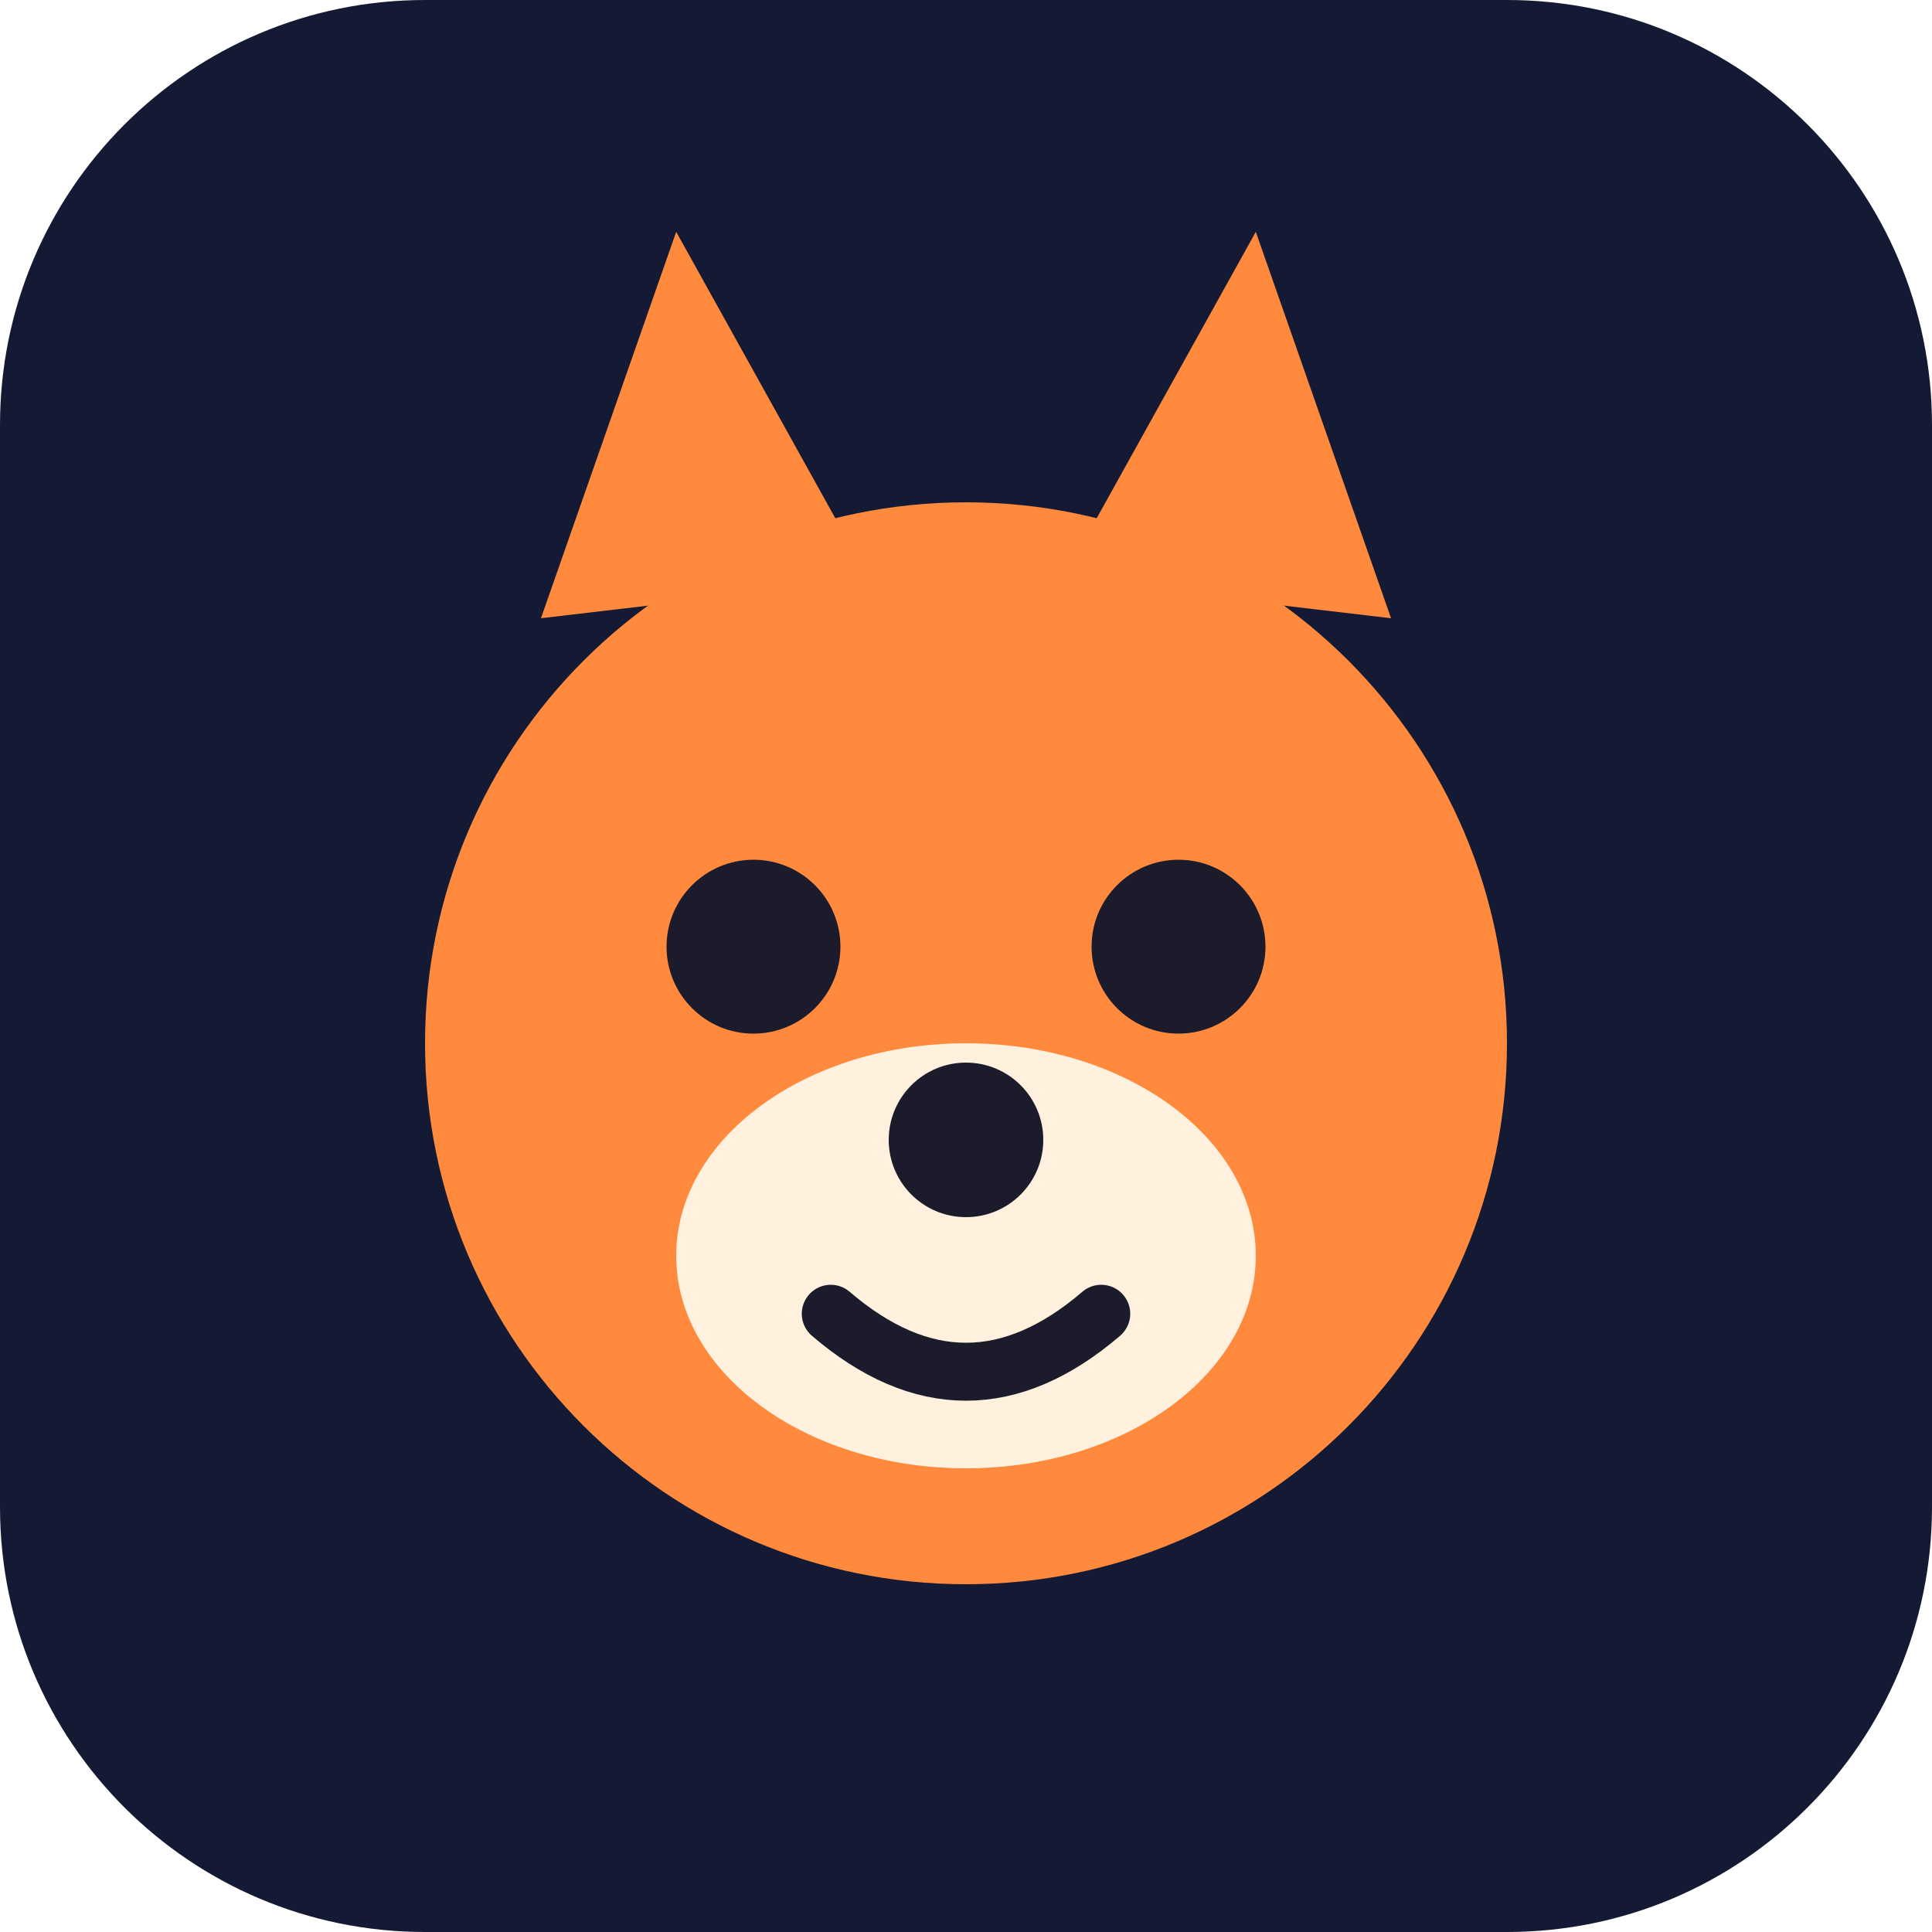
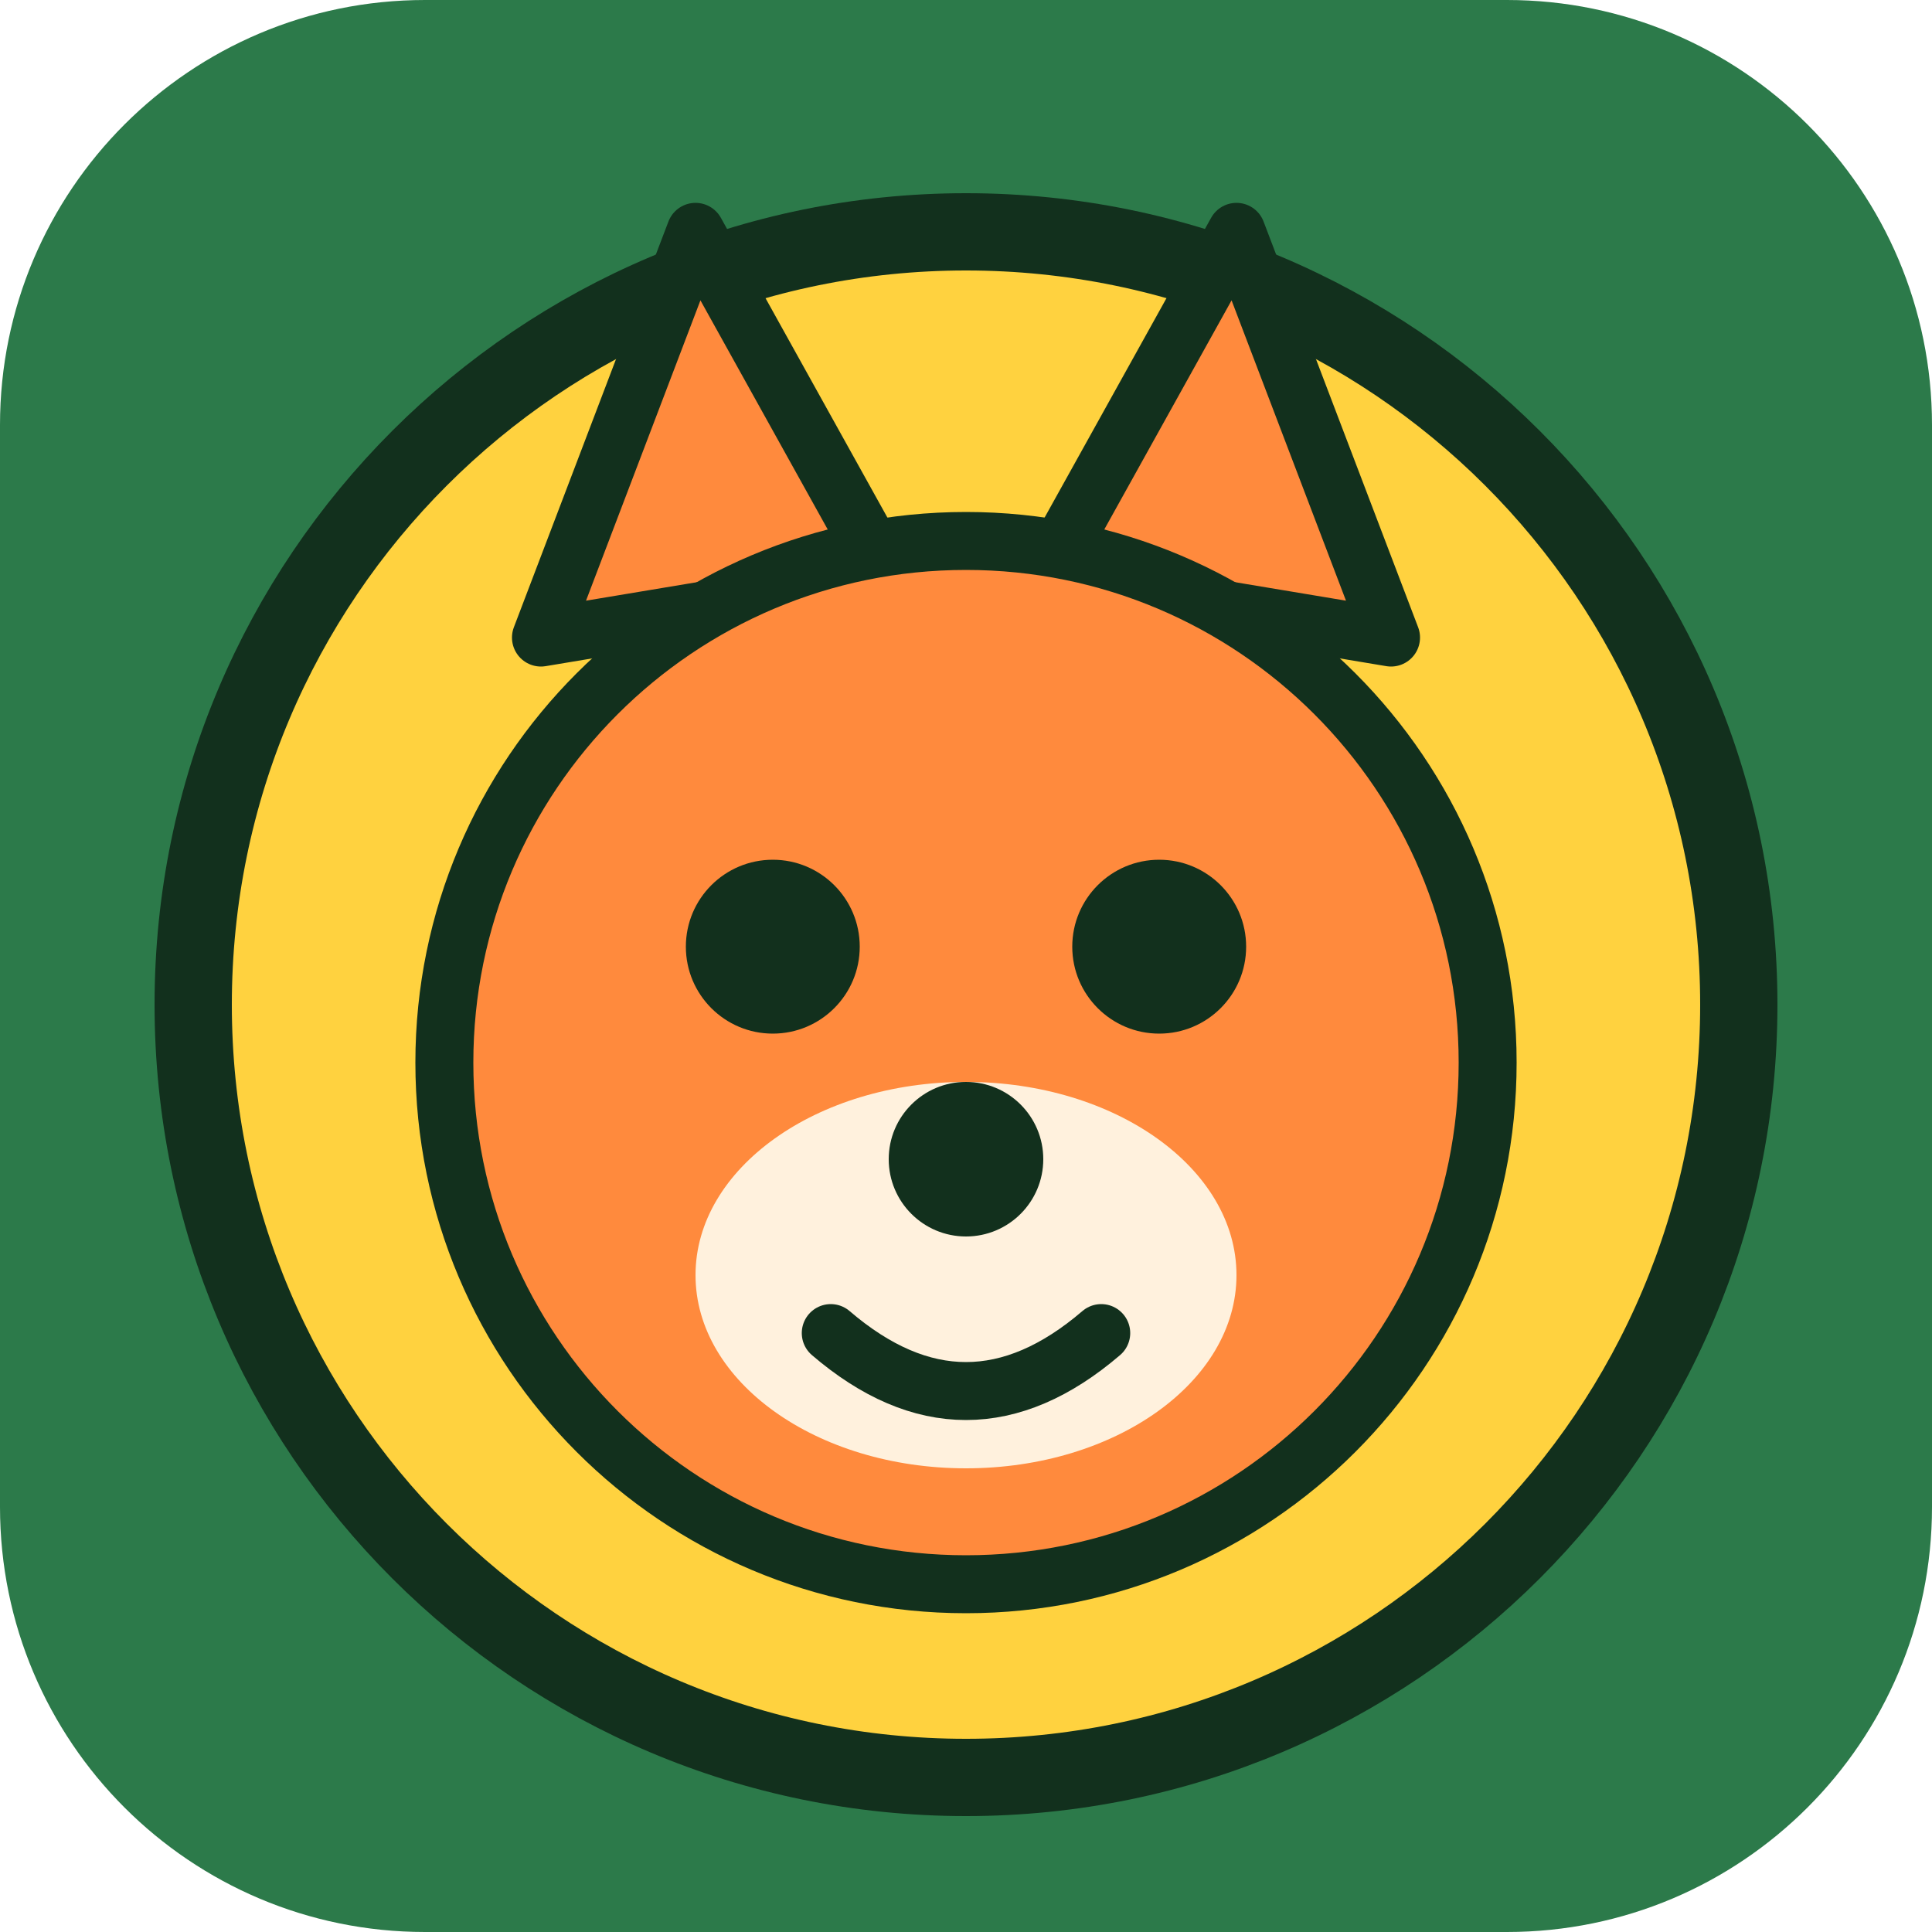
<svg xmlns="http://www.w3.org/2000/svg" viewBox="0 0 100 100">
-   <rect width="100" height="100" rx="22" fill="#141a33" />
-   <path d="M28 32 L35 12 L45 30 Z" fill="#ff8a3d" />
-   <path d="M72 32 L65 12 L55 30 Z" fill="#ff8a3d" />
-   <circle cx="50" cy="54" r="28" fill="#ff8a3d" />
-   <ellipse cx="50" cy="65" rx="15" ry="11" fill="#fff1dd" />
-   <circle cx="50" cy="59" r="4" fill="#1b1b2b" />
-   <circle cx="39" cy="49" r="4.5" fill="#1b1b2b" />
-   <circle cx="61" cy="49" r="4.5" fill="#1b1b2b" />
-   <path d="M43 68 q7 6 14 0" stroke="#1b1b2b" stroke-width="3" fill="none" stroke-linecap="round" />
+   <rect width="100" height="100" rx="22" fill="#2c7a4a" />
+   <circle cx="50" cy="52" r="40" fill="#ffd23f" stroke="#12301d" stroke-width="4" />
+   <path d="M28 33 L36 12 L46 30 Z" fill="#ff8a3d" stroke="#12301d" stroke-width="3" stroke-linejoin="round" />
+   <path d="M72 33 L64 12 L54 30 Z" fill="#ff8a3d" stroke="#12301d" stroke-width="3" stroke-linejoin="round" />
+   <circle cx="50" cy="55" r="27" fill="#ff8a3d" stroke="#12301d" stroke-width="3" />
+   <ellipse cx="50" cy="66" rx="14" ry="10" fill="#fff1dd" />
+   <circle cx="50" cy="60" r="4" fill="#12301d" />
+   <circle cx="40" cy="49" r="4.5" fill="#12301d" />
+   <circle cx="60" cy="49" r="4.5" fill="#12301d" />
+   <path d="M43 69 q7 6 14 0" stroke="#12301d" stroke-width="3" fill="none" stroke-linecap="round" />
</svg>
